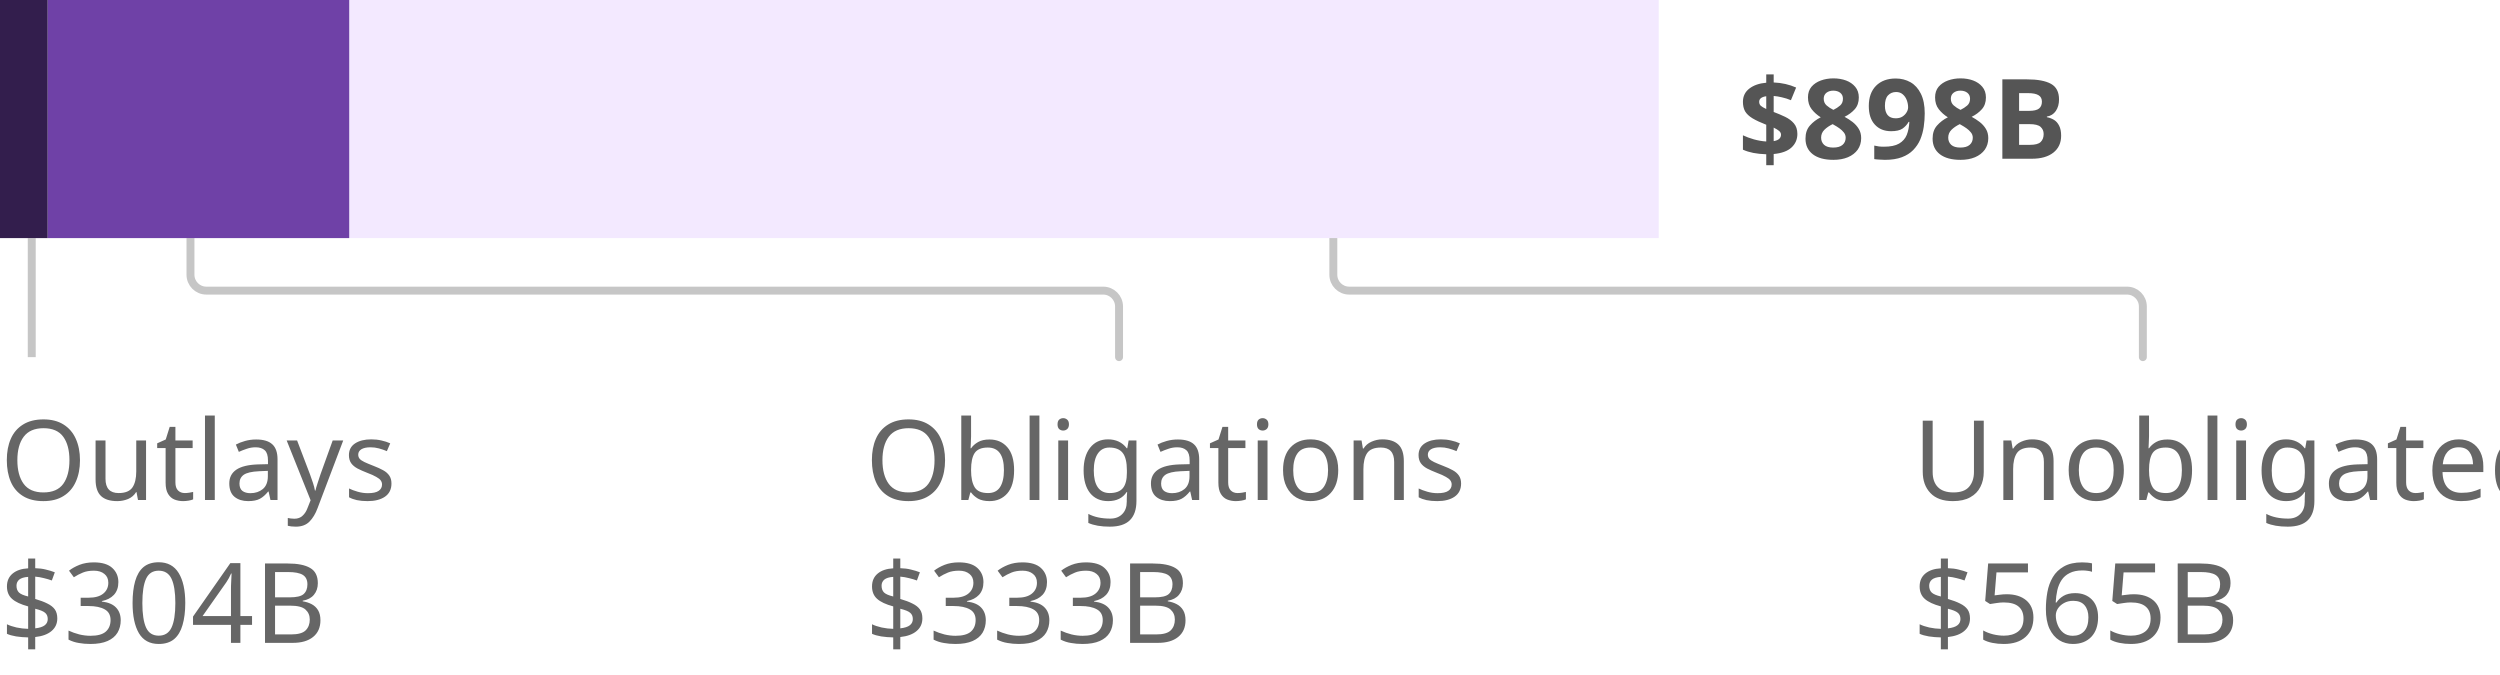
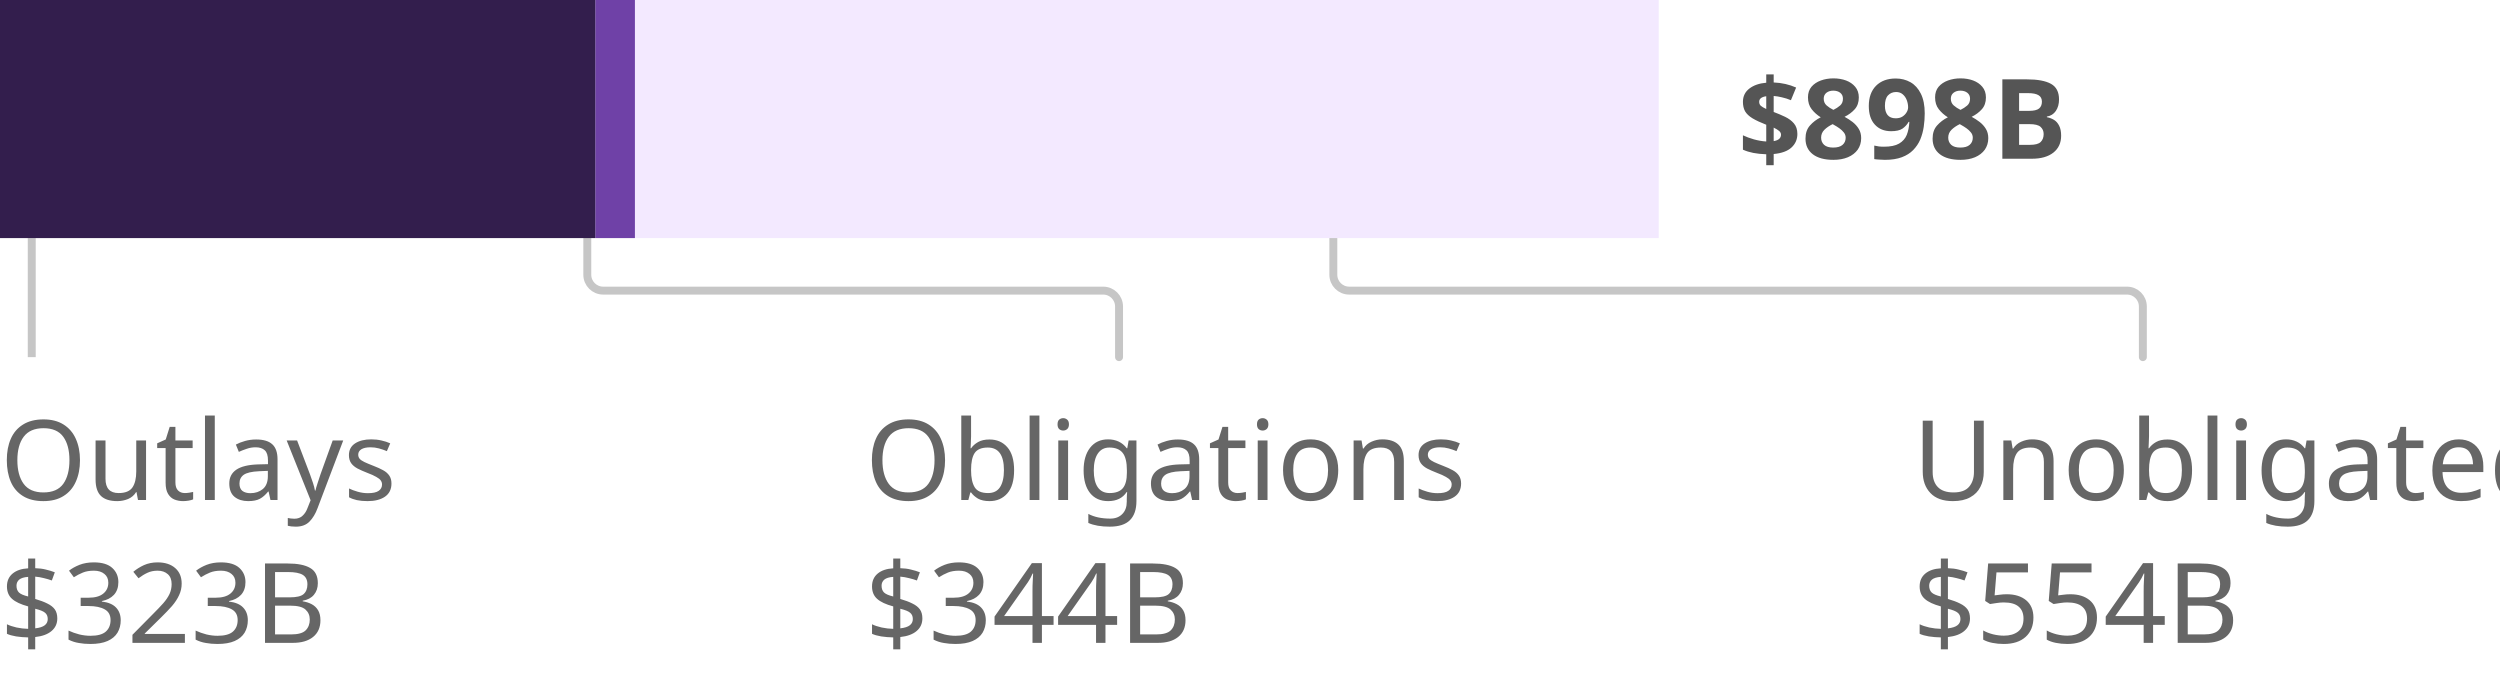
- <svg xmlns="http://www.w3.org/2000/svg" class="loan" aria-labelledby="phase3loan-desc" role="img" width="315px" height="85px" viewBox="0 0 315 85" version="1.1">
+ <svg xmlns="http://www.w3.org/2000/svg" width="315px" height="85px" viewBox="0 0 315 85" version="1.1">
  <g id="Viz-3-(v2)" stroke="none" stroke-width="1" fill="none" fill-rule="evenodd">
    <g id="Viz-3---SVG-Export-Tablet" transform="translate(-70, -1220)">
      <g id="06.-phase-3-loan" transform="translate(70, 1220)">
-         <text id="Outlays-$304B" font-family="SourceSansPro-SemiBold, Source Sans Pro" font-size="14" font-weight="500" fill="#666666">
+         <text id="Outlays-$323B" font-family="SourceSansPro-SemiBold, Source Sans Pro" font-size="14" font-weight="500" fill="#666666">
          <tspan x="0" y="63">Outlays</tspan>
          <tspan x="46.256" y="63" font-family="SourceSansPro-Regular, Source Sans Pro" font-weight="normal" />
-           <tspan x="0" y="81" font-family="SourceSansPro-Regular, Source Sans Pro" font-weight="normal">$304B</tspan>
+           <tspan x="0" y="81" font-family="SourceSansPro-Regular, Source Sans Pro" font-weight="normal">$323B</tspan>
        </text>
-         <text id="Obligations-$333B" font-family="SourceSansPro-SemiBold, Source Sans Pro" font-size="14" font-weight="500" fill="#666666">
+         <text id="Obligations-$344B" font-family="SourceSansPro-SemiBold, Source Sans Pro" font-size="14" font-weight="500" fill="#666666">
          <tspan x="109" y="63">Obligations</tspan>
          <tspan x="178.09" y="63" font-family="SourceSansPro-Regular, Source Sans Pro" font-weight="normal" />
-           <tspan x="109" y="81" font-family="SourceSansPro-Regular, Source Sans Pro" font-weight="normal">$333B</tspan>
+           <tspan x="109" y="81" font-family="SourceSansPro-Regular, Source Sans Pro" font-weight="normal">$344B</tspan>
        </text>
-         <text id="Unobligated-$565B" font-family="SourceSansPro-SemiBold, Source Sans Pro" font-size="14" font-weight="500" fill="#666666">
+         <text id="Unobligated-$554B" font-family="SourceSansPro-SemiBold, Source Sans Pro" font-size="14" font-weight="500" fill="#666666">
          <tspan x="241" y="63">Unobligated</tspan>
-           <tspan x="241" y="81" font-family="SourceSansPro-Regular, Source Sans Pro" font-weight="normal">$565B</tspan>
+           <tspan x="241" y="81" font-family="SourceSansPro-Regular, Source Sans Pro" font-weight="normal">$554B</tspan>
        </text>
-         <path d="M141,30 L141,34.618 C141,35.722 140.105,36.618 139,36.618 L26,36.618 C24.895,36.618 24,37.513 24,38.618 L24,45 L24,45" id="Line-Copy-7" stroke="#C6C6C6" stroke-linecap="round" transform="translate(82.5, 37.5) scale(-1, 1) translate(-82.5, -37.5) " />
+         <path d="M141,30 L141,34.618 C141,35.722 140.105,36.618 139,36.618 L76,36.618 C74.895,36.618 74,37.513 74,38.618 L74,45 L74,45" id="Line-Copy-7" stroke="#C6C6C6" stroke-linecap="round" transform="translate(107.5, 37.5) scale(-1, 1) translate(-107.5, -37.5) " />
        <path d="M270,30 L270,34.618 C270,35.722 269.105,36.618 268,36.618 L170,36.618 C168.895,36.618 168,37.513 168,38.618 L168,45 L168,45" id="Line-Copy-8" stroke="#C6C6C6" stroke-linecap="round" transform="translate(219, 37.5) scale(-1, 1) translate(-219, -37.5) " />
        <line x1="4" y1="30" x2="4" y2="45" id="Line" stroke="#C6C6C6" />
-         <rect id="unobligated" fill="#F3E9FF" x="0" y="0" width="209" height="30" />
-         <rect id="obligated" fill="#6F41A7" x="6" y="0" width="38" height="30" />
-         <rect id="outlays" fill="#331E4D" x="0" y="0" width="6" height="30" />
+         <rect id="unobligated" fill="#F3E9FF" x="80" y="0" width="129" height="30" />
+         <rect id="obligated" fill="#6F41A7" x="75" y="0" width="5" height="30" />
+         <rect id="outlays" fill="#331E4D" x="0" y="0" width="75" height="30" />
        <text id="$898B" font-family="SourceSansPro-Bold, Source Sans Pro" font-size="14" font-weight="bold" fill="#555555">
          <tspan x="219" y="20">$898B</tspan>
        </text>
      </g>
    </g>
  </g>
</svg>
